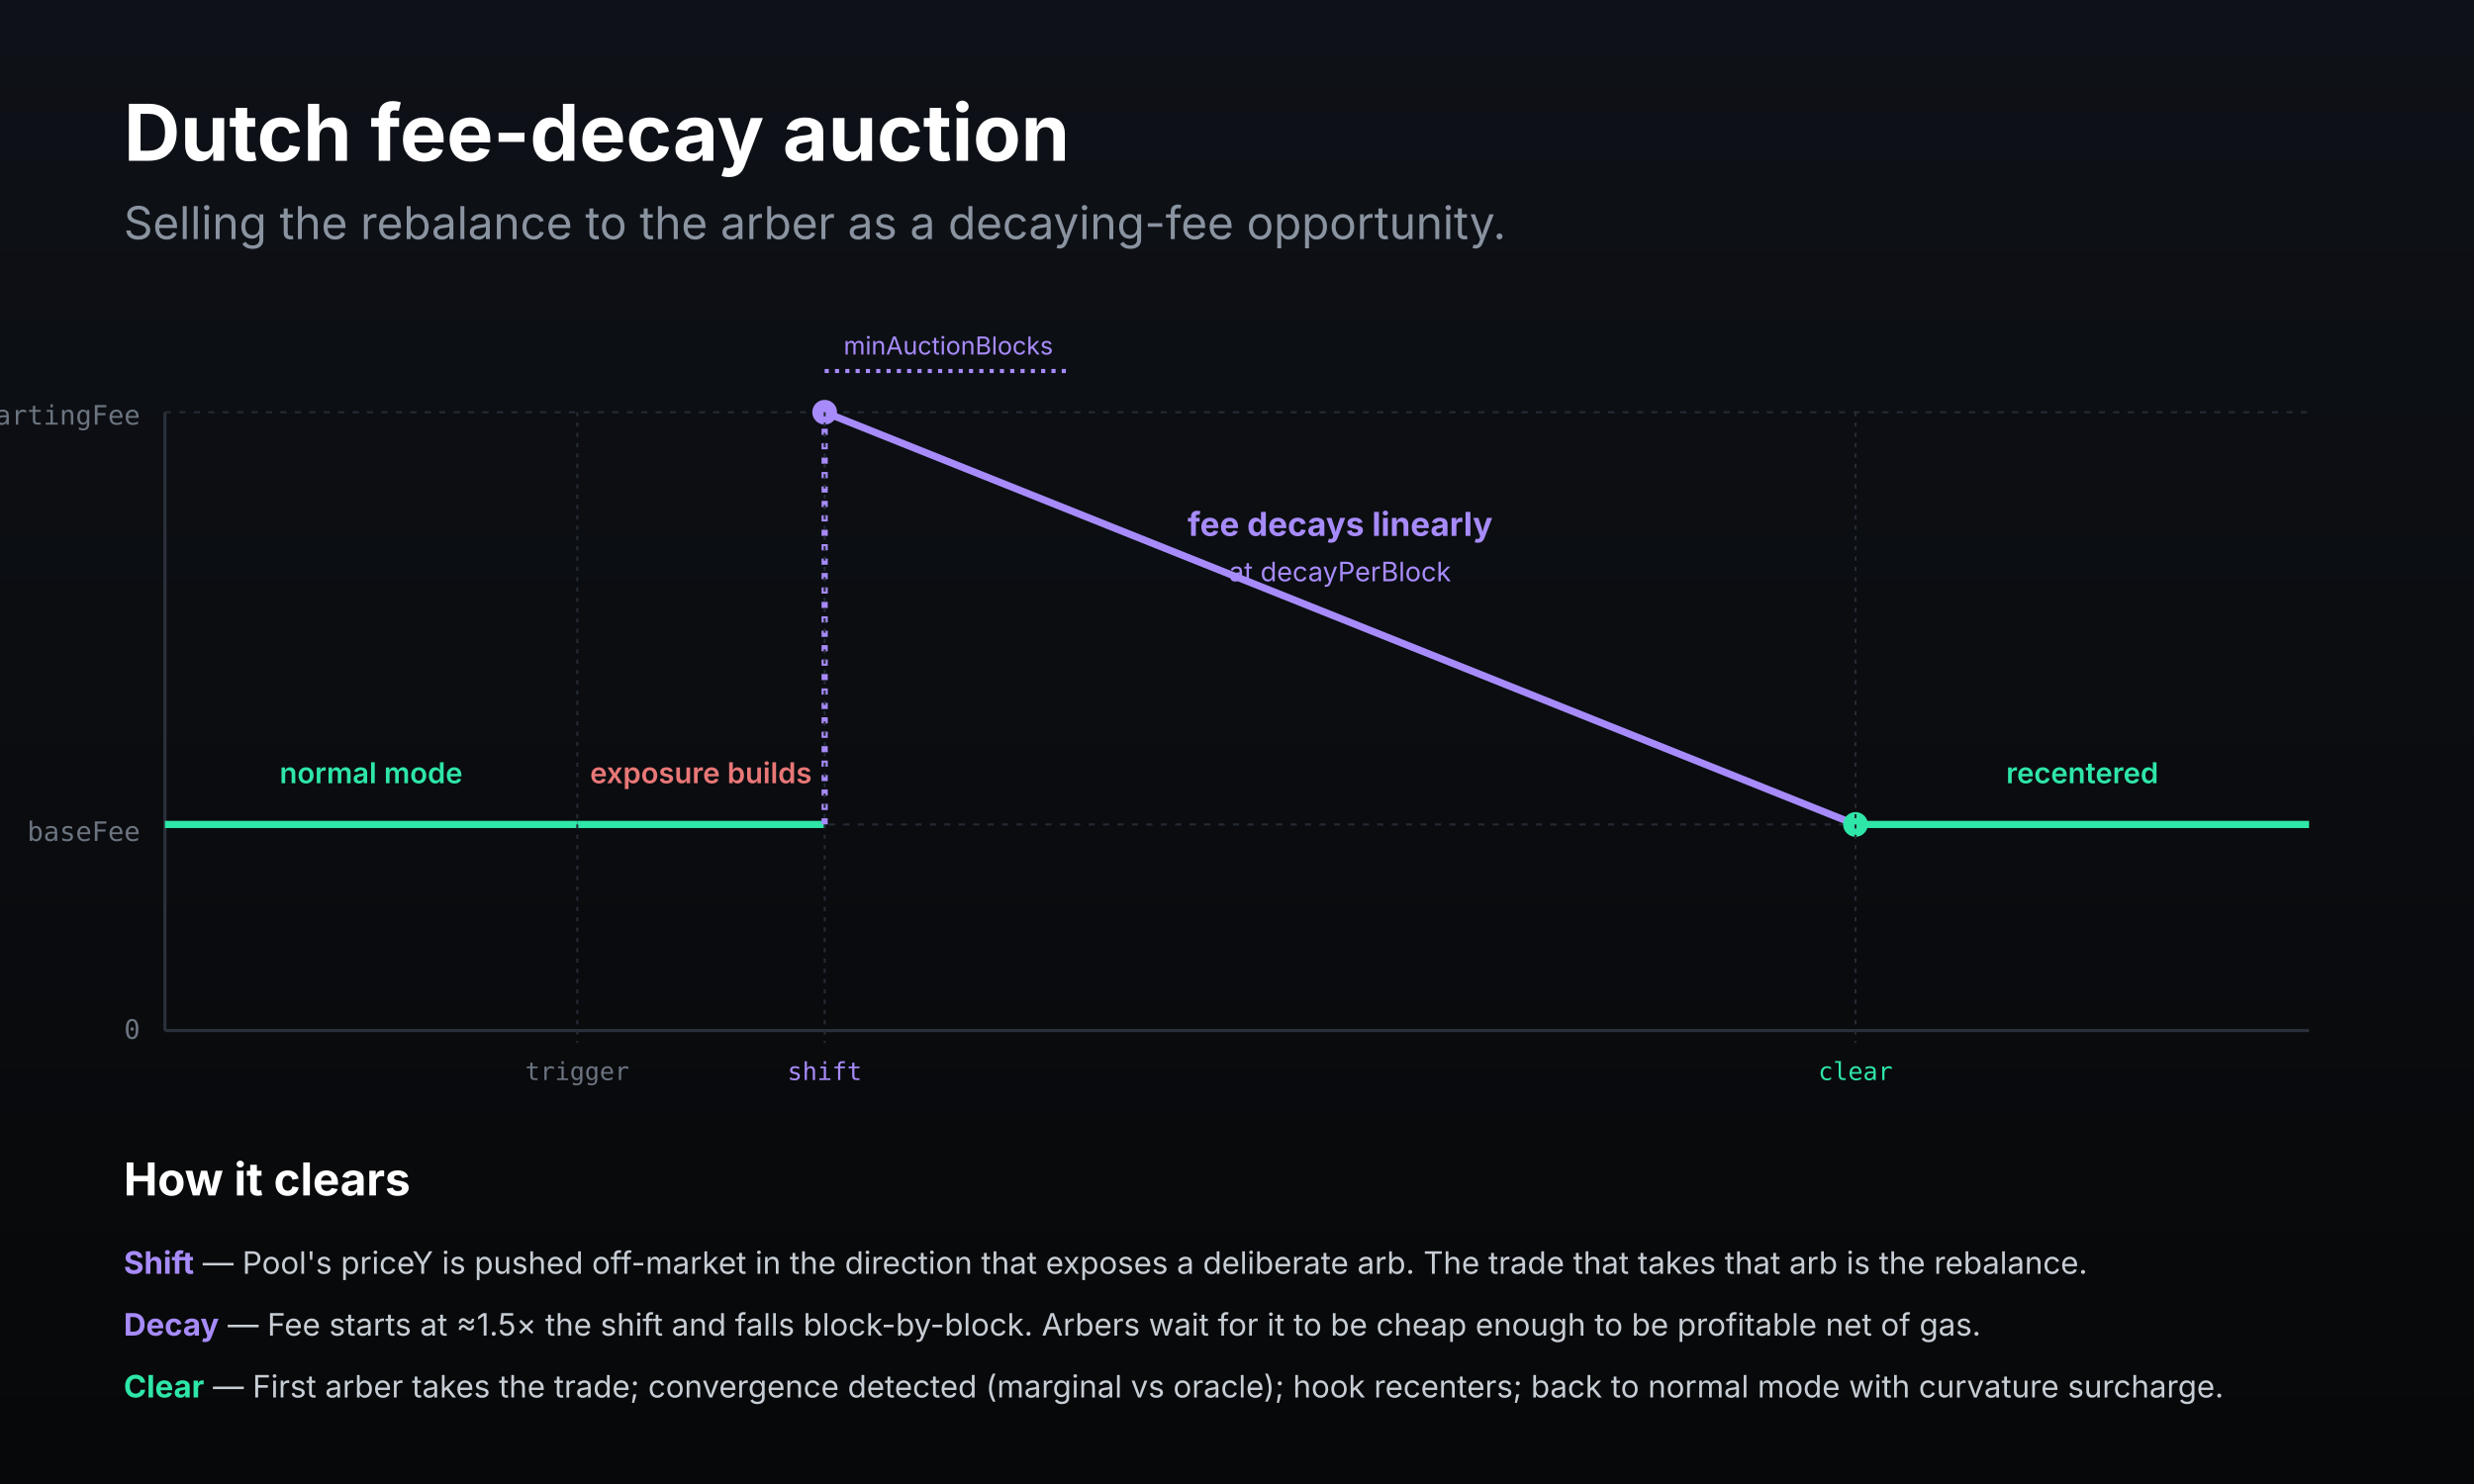
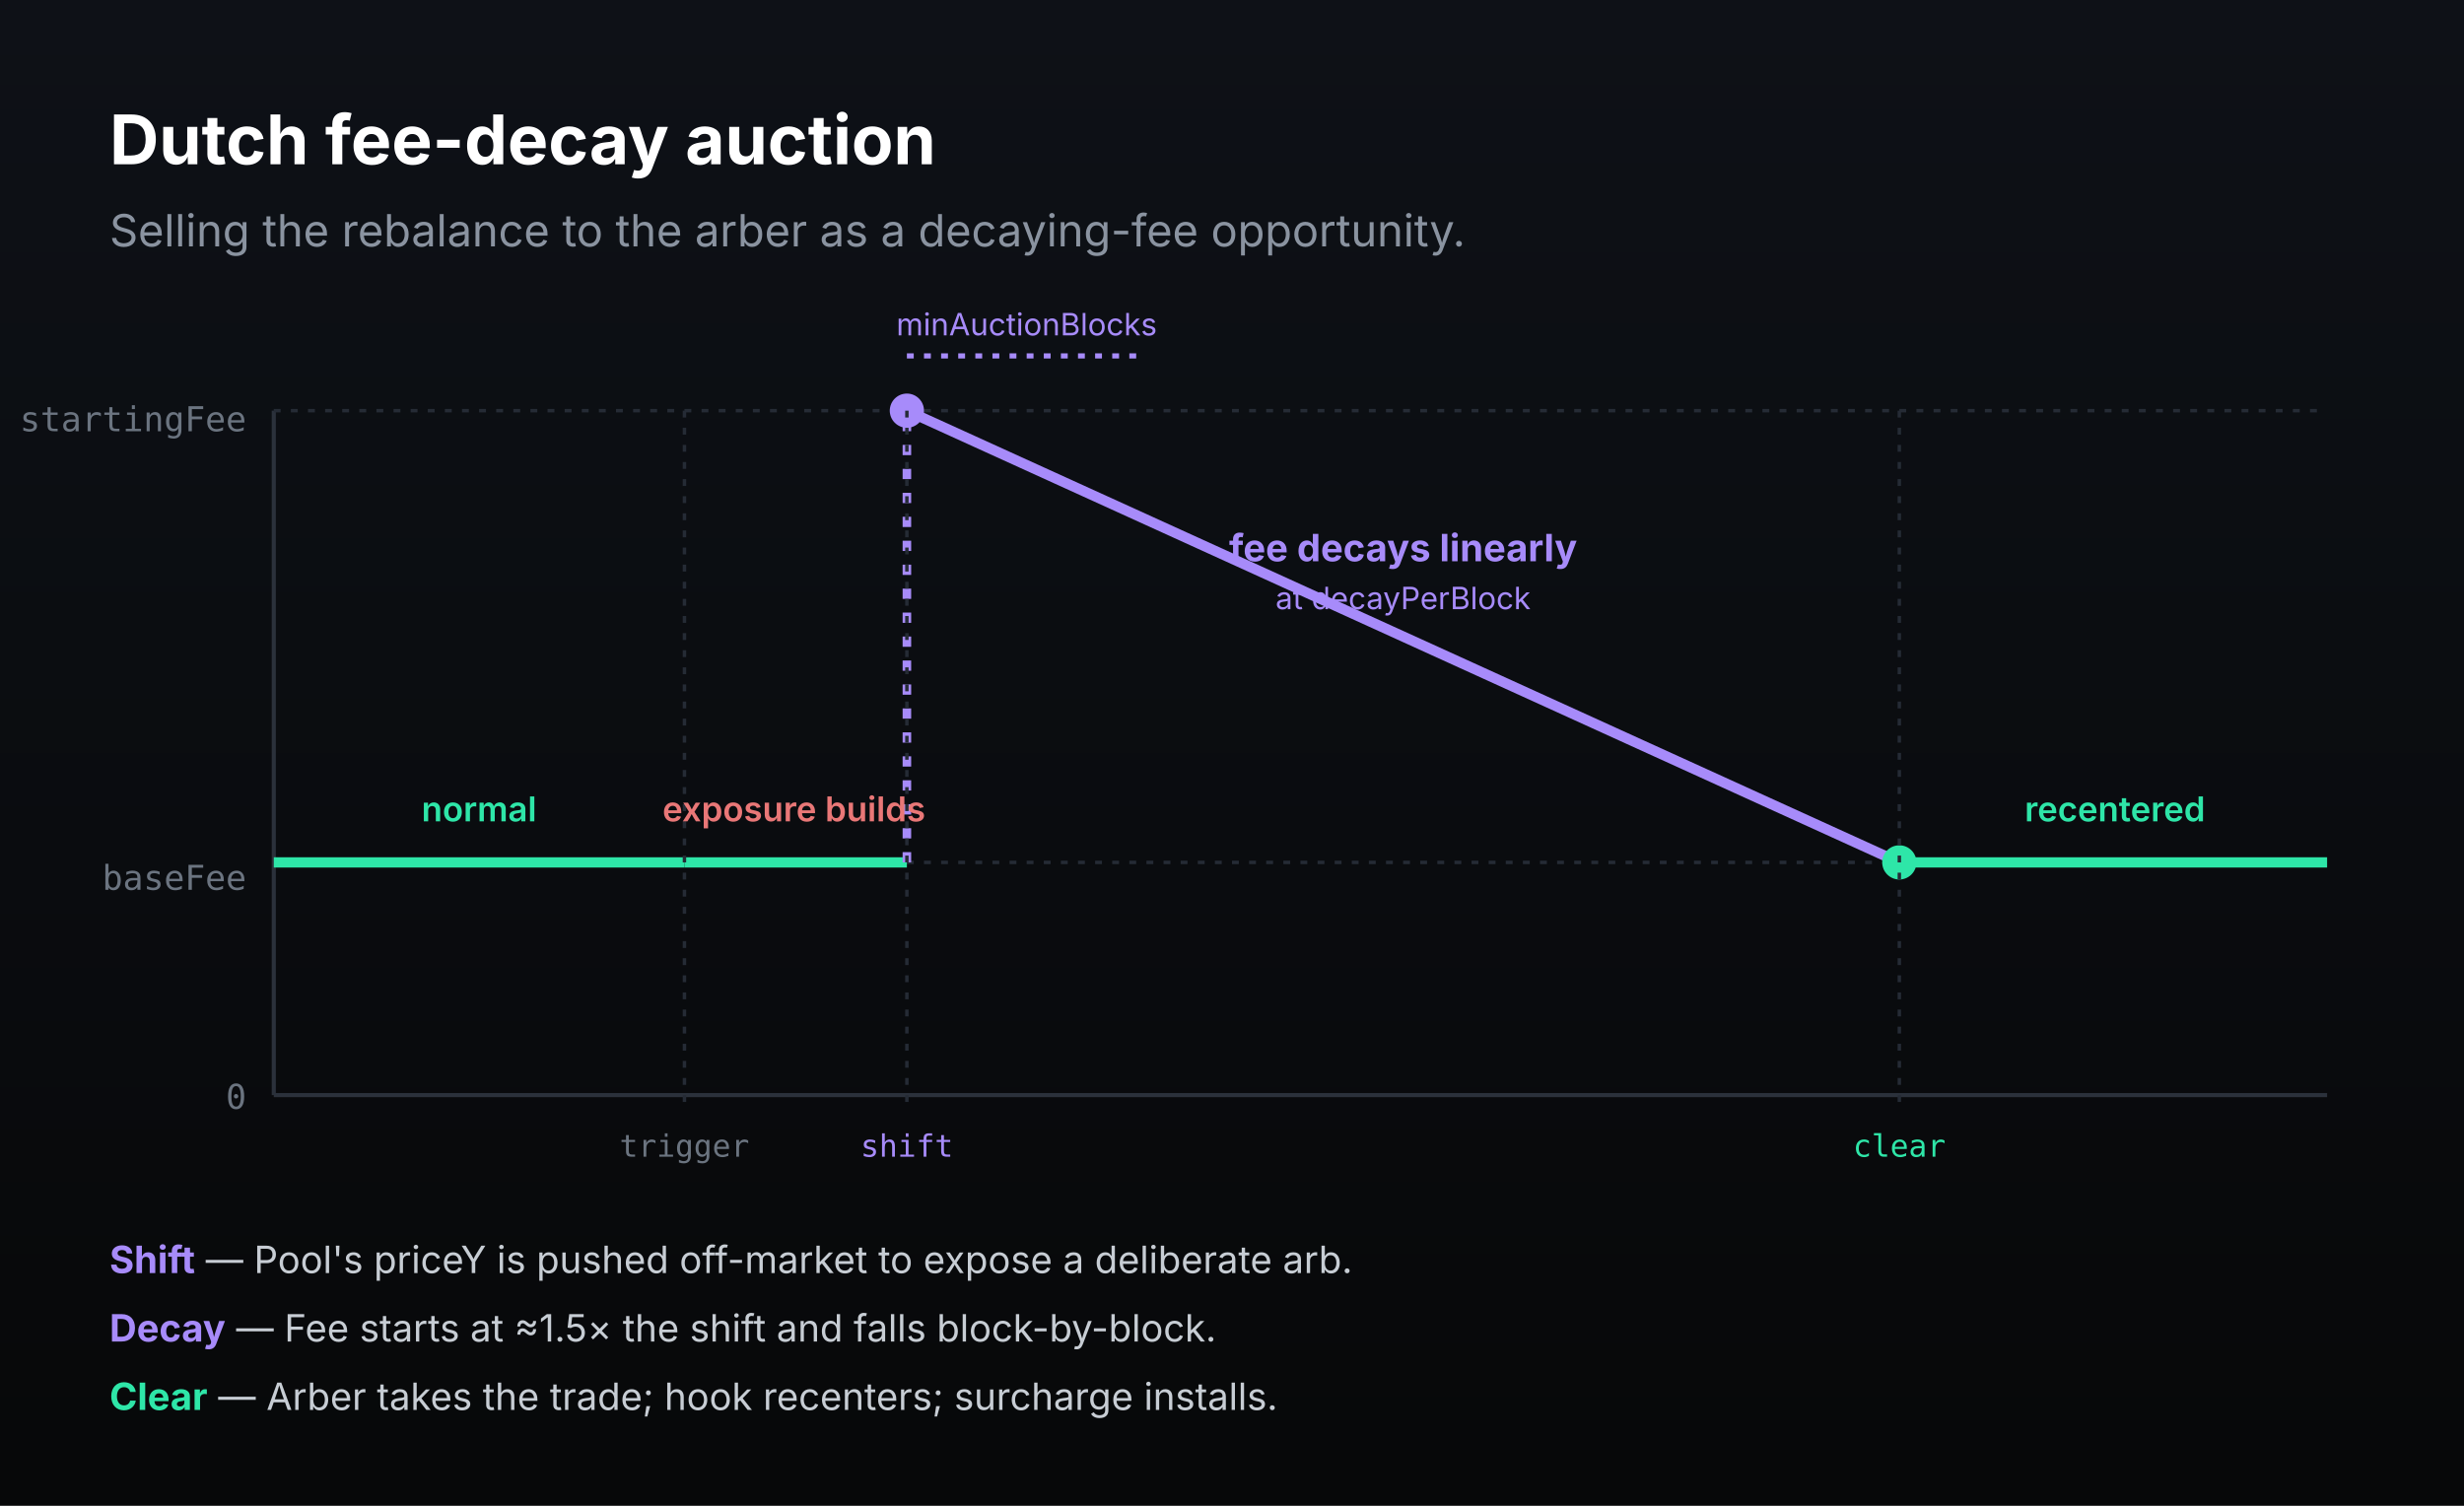
- <svg xmlns="http://www.w3.org/2000/svg" width="1200" height="720" viewBox="0 0 1200 720" font-family="Inter, system-ui, -apple-system, Segoe UI, sans-serif">
+ <svg xmlns="http://www.w3.org/2000/svg" width="720" height="440" viewBox="0 0 720 440" font-family="Inter, system-ui, -apple-system, Segoe UI, sans-serif">
  <defs>
    <linearGradient id="bg" x1="0" y1="0" x2="0" y2="1">
      <stop offset="0" stop-color="#0E1117" />
      <stop offset="1" stop-color="#070809" />
    </linearGradient>
  </defs>
-   <rect width="1200" height="720" fill="url(#bg)" />
-   <text x="60" y="78" fill="#FFFFFF" font-size="38" font-weight="700">Dutch fee-decay auction</text>
-   <text x="60" y="116" fill="#8A93A0" font-size="22">Selling the rebalance to the arber as a decaying-fee opportunity.</text>
-   <g transform="translate(80, 200)">
-     <line x1="0" y1="0" x2="0" y2="300" stroke="#2B313B" stroke-width="1.5" />
-     <line x1="0" y1="300" x2="1040" y2="300" stroke="#2B313B" stroke-width="1.5" />
-     <text x="-12" y="6" fill="#6B7480" font-size="13" text-anchor="end" font-family="ui-monospace, monospace">startingFee</text>
-     <text x="-12" y="208" fill="#6B7480" font-size="13" text-anchor="end" font-family="ui-monospace, monospace">baseFee</text>
-     <text x="-12" y="304" fill="#6B7480" font-size="13" text-anchor="end" font-family="ui-monospace, monospace">0</text>
-     <line x1="0" y1="0" x2="1040" y2="0" stroke="#252B35" stroke-width="1" stroke-dasharray="3 4" />
-     <line x1="0" y1="200" x2="1040" y2="200" stroke="#252B35" stroke-width="1" stroke-dasharray="3 4" />
-     <line x1="0" y1="200" x2="200" y2="200" stroke="#2EE6A8" stroke-width="3.5" />
-     <line x1="200" y1="200" x2="320" y2="200" stroke="#2EE6A8" stroke-width="3.5" />
-     <line x1="320" y1="200" x2="320" y2="0" stroke="#A78BFA" stroke-width="3" stroke-dasharray="3 4" />
-     <circle cx="320" cy="0" r="6" fill="#A78BFA" />
-     <line x1="320" y1="0" x2="820" y2="200" stroke="#A78BFA" stroke-width="3.5" />
-     <circle cx="820" cy="200" r="6" fill="#2EE6A8" />
-     <line x1="820" y1="200" x2="1040" y2="200" stroke="#2EE6A8" stroke-width="3.5" />
-     <g font-family="ui-monospace, monospace" font-size="12" fill="#6B7480">
-       <line x1="200" y1="0" x2="200" y2="306" stroke="#252B35" stroke-width="1" stroke-dasharray="2 3" />
-       <line x1="320" y1="0" x2="320" y2="306" stroke="#252B35" stroke-width="1" stroke-dasharray="2 3" />
-       <line x1="820" y1="0" x2="820" y2="306" stroke="#252B35" stroke-width="1" stroke-dasharray="2 3" />
-       <text x="200" y="324" text-anchor="middle">trigger</text>
-       <text x="320" y="324" text-anchor="middle" fill="#A78BFA">shift</text>
-       <text x="820" y="324" text-anchor="middle" fill="#2EE6A8">clear</text>
+   <rect width="720" height="440" fill="url(#bg)" />
+   <text x="32" y="48" fill="#FFFFFF" font-size="20" font-weight="700">Dutch fee-decay auction</text>
+   <text x="32" y="72" fill="#8A93A0" font-size="13">Selling the rebalance to the arber as a decaying-fee opportunity.</text>
+   <g transform="translate(80, 120)">
+     <line x1="0" y1="0" x2="0" y2="200" stroke="#2B313B" stroke-width="1.2" />
+     <line x1="0" y1="200" x2="600" y2="200" stroke="#2B313B" stroke-width="1.2" />
+     <text x="-8" y="6" fill="#6B7480" font-size="10" text-anchor="end" font-family="ui-monospace, monospace">startingFee</text>
+     <text x="-8" y="140" fill="#6B7480" font-size="10" text-anchor="end" font-family="ui-monospace, monospace">baseFee</text>
+     <text x="-8" y="204" fill="#6B7480" font-size="10" text-anchor="end" font-family="ui-monospace, monospace">0</text>
+     <line x1="0" y1="0" x2="600" y2="0" stroke="#252B35" stroke-width="1" stroke-dasharray="2 3" />
+     <line x1="0" y1="132" x2="600" y2="132" stroke="#252B35" stroke-width="1" stroke-dasharray="2 3" />
+     <line x1="0" y1="132" x2="120" y2="132" stroke="#2EE6A8" stroke-width="3" />
+     <line x1="120" y1="132" x2="185" y2="132" stroke="#2EE6A8" stroke-width="3" />
+     <line x1="185" y1="132" x2="185" y2="0" stroke="#A78BFA" stroke-width="2.5" stroke-dasharray="3 4" />
+     <circle cx="185" cy="0" r="5" fill="#A78BFA" />
+     <line x1="185" y1="0" x2="475" y2="132" stroke="#A78BFA" stroke-width="3" />
+     <circle cx="475" cy="132" r="5" fill="#2EE6A8" />
+     <line x1="475" y1="132" x2="600" y2="132" stroke="#2EE6A8" stroke-width="3" />
+     <g font-family="ui-monospace, monospace" font-size="9" fill="#6B7480">
+       <line x1="120" y1="0" x2="120" y2="204" stroke="#252B35" stroke-width="1" stroke-dasharray="2 3" />
+       <line x1="185" y1="0" x2="185" y2="204" stroke="#252B35" stroke-width="1" stroke-dasharray="2 3" />
+       <line x1="475" y1="0" x2="475" y2="204" stroke="#252B35" stroke-width="1" stroke-dasharray="2 3" />
+       <text x="120" y="218" text-anchor="middle">trigger</text>
+       <text x="185" y="218" text-anchor="middle" fill="#A78BFA">shift</text>
+       <text x="475" y="218" text-anchor="middle" fill="#2EE6A8">clear</text>
    </g>
-     <text x="100" y="180" fill="#2EE6A8" font-size="14" text-anchor="middle" font-weight="600">normal mode</text>
-     <text x="260" y="180" fill="#E97777" font-size="14" text-anchor="middle" font-weight="600">exposure builds</text>
-     <text x="570" y="60" fill="#A78BFA" font-size="16" font-weight="700" text-anchor="middle">fee decays linearly</text>
-     <text x="570" y="82" fill="#A78BFA" font-size="13" text-anchor="middle">at decayPerBlock</text>
-     <text x="930" y="180" fill="#2EE6A8" font-size="14" text-anchor="middle" font-weight="600">recentered</text>
-     <line x1="320" y1="-20" x2="440" y2="-20" stroke="#A78BFA" stroke-width="2" stroke-dasharray="2 3" />
-     <text x="380" y="-28" fill="#A78BFA" font-size="12" text-anchor="middle">minAuctionBlocks</text>
+     <text x="60" y="120" fill="#2EE6A8" font-size="10" text-anchor="middle" font-weight="600">normal</text>
+     <text x="152" y="120" fill="#E97777" font-size="10" text-anchor="middle" font-weight="600">exposure builds</text>
+     <text x="330" y="44" fill="#A78BFA" font-size="11" font-weight="700" text-anchor="middle">fee decays linearly</text>
+     <text x="330" y="58" fill="#A78BFA" font-size="9" text-anchor="middle">at decayPerBlock</text>
+     <text x="538" y="120" fill="#2EE6A8" font-size="10" text-anchor="middle" font-weight="600">recentered</text>
+     <line x1="185" y1="-16" x2="255" y2="-16" stroke="#A78BFA" stroke-width="1.5" stroke-dasharray="2 3" />
+     <text x="220" y="-22" fill="#A78BFA" font-size="9" text-anchor="middle">minAuctionBlocks</text>
  </g>
-   <g transform="translate(60, 580)">
-     <text x="0" y="0" fill="#FFFFFF" font-size="22" font-weight="700">How it clears</text>
-     <text x="0" y="38" fill="#C7CDD4" font-size="15">
-       <tspan fill="#A78BFA" font-weight="700">Shift</tspan> — Pool's priceY is pushed off-market in the direction that exposes a deliberate arb. The trade that takes that arb is the rebalance.</text>
-     <text x="0" y="68" fill="#C7CDD4" font-size="15">
-       <tspan fill="#A78BFA" font-weight="700">Decay</tspan> — Fee starts at ≈1.5× the shift and falls block-by-block. Arbers wait for it to be cheap enough to be profitable net of gas.</text>
-     <text x="0" y="98" fill="#C7CDD4" font-size="15">
-       <tspan fill="#2EE6A8" font-weight="700">Clear</tspan> — First arber takes the trade; convergence detected (marginal vs oracle); hook recenters; back to normal mode with curvature surcharge.</text>
+   <g transform="translate(32, 372)">
+     <text x="0" y="0" fill="#C7CDD4" font-size="11">
+       <tspan fill="#A78BFA" font-weight="700">Shift</tspan> — Pool's priceY is pushed off-market to expose a deliberate arb.</text>
+     <text x="0" y="20" fill="#C7CDD4" font-size="11">
+       <tspan fill="#A78BFA" font-weight="700">Decay</tspan> — Fee starts at ≈1.5× the shift and falls block-by-block.</text>
+     <text x="0" y="40" fill="#C7CDD4" font-size="11">
+       <tspan fill="#2EE6A8" font-weight="700">Clear</tspan> — Arber takes the trade; hook recenters; surcharge installs.</text>
  </g>
</svg>
